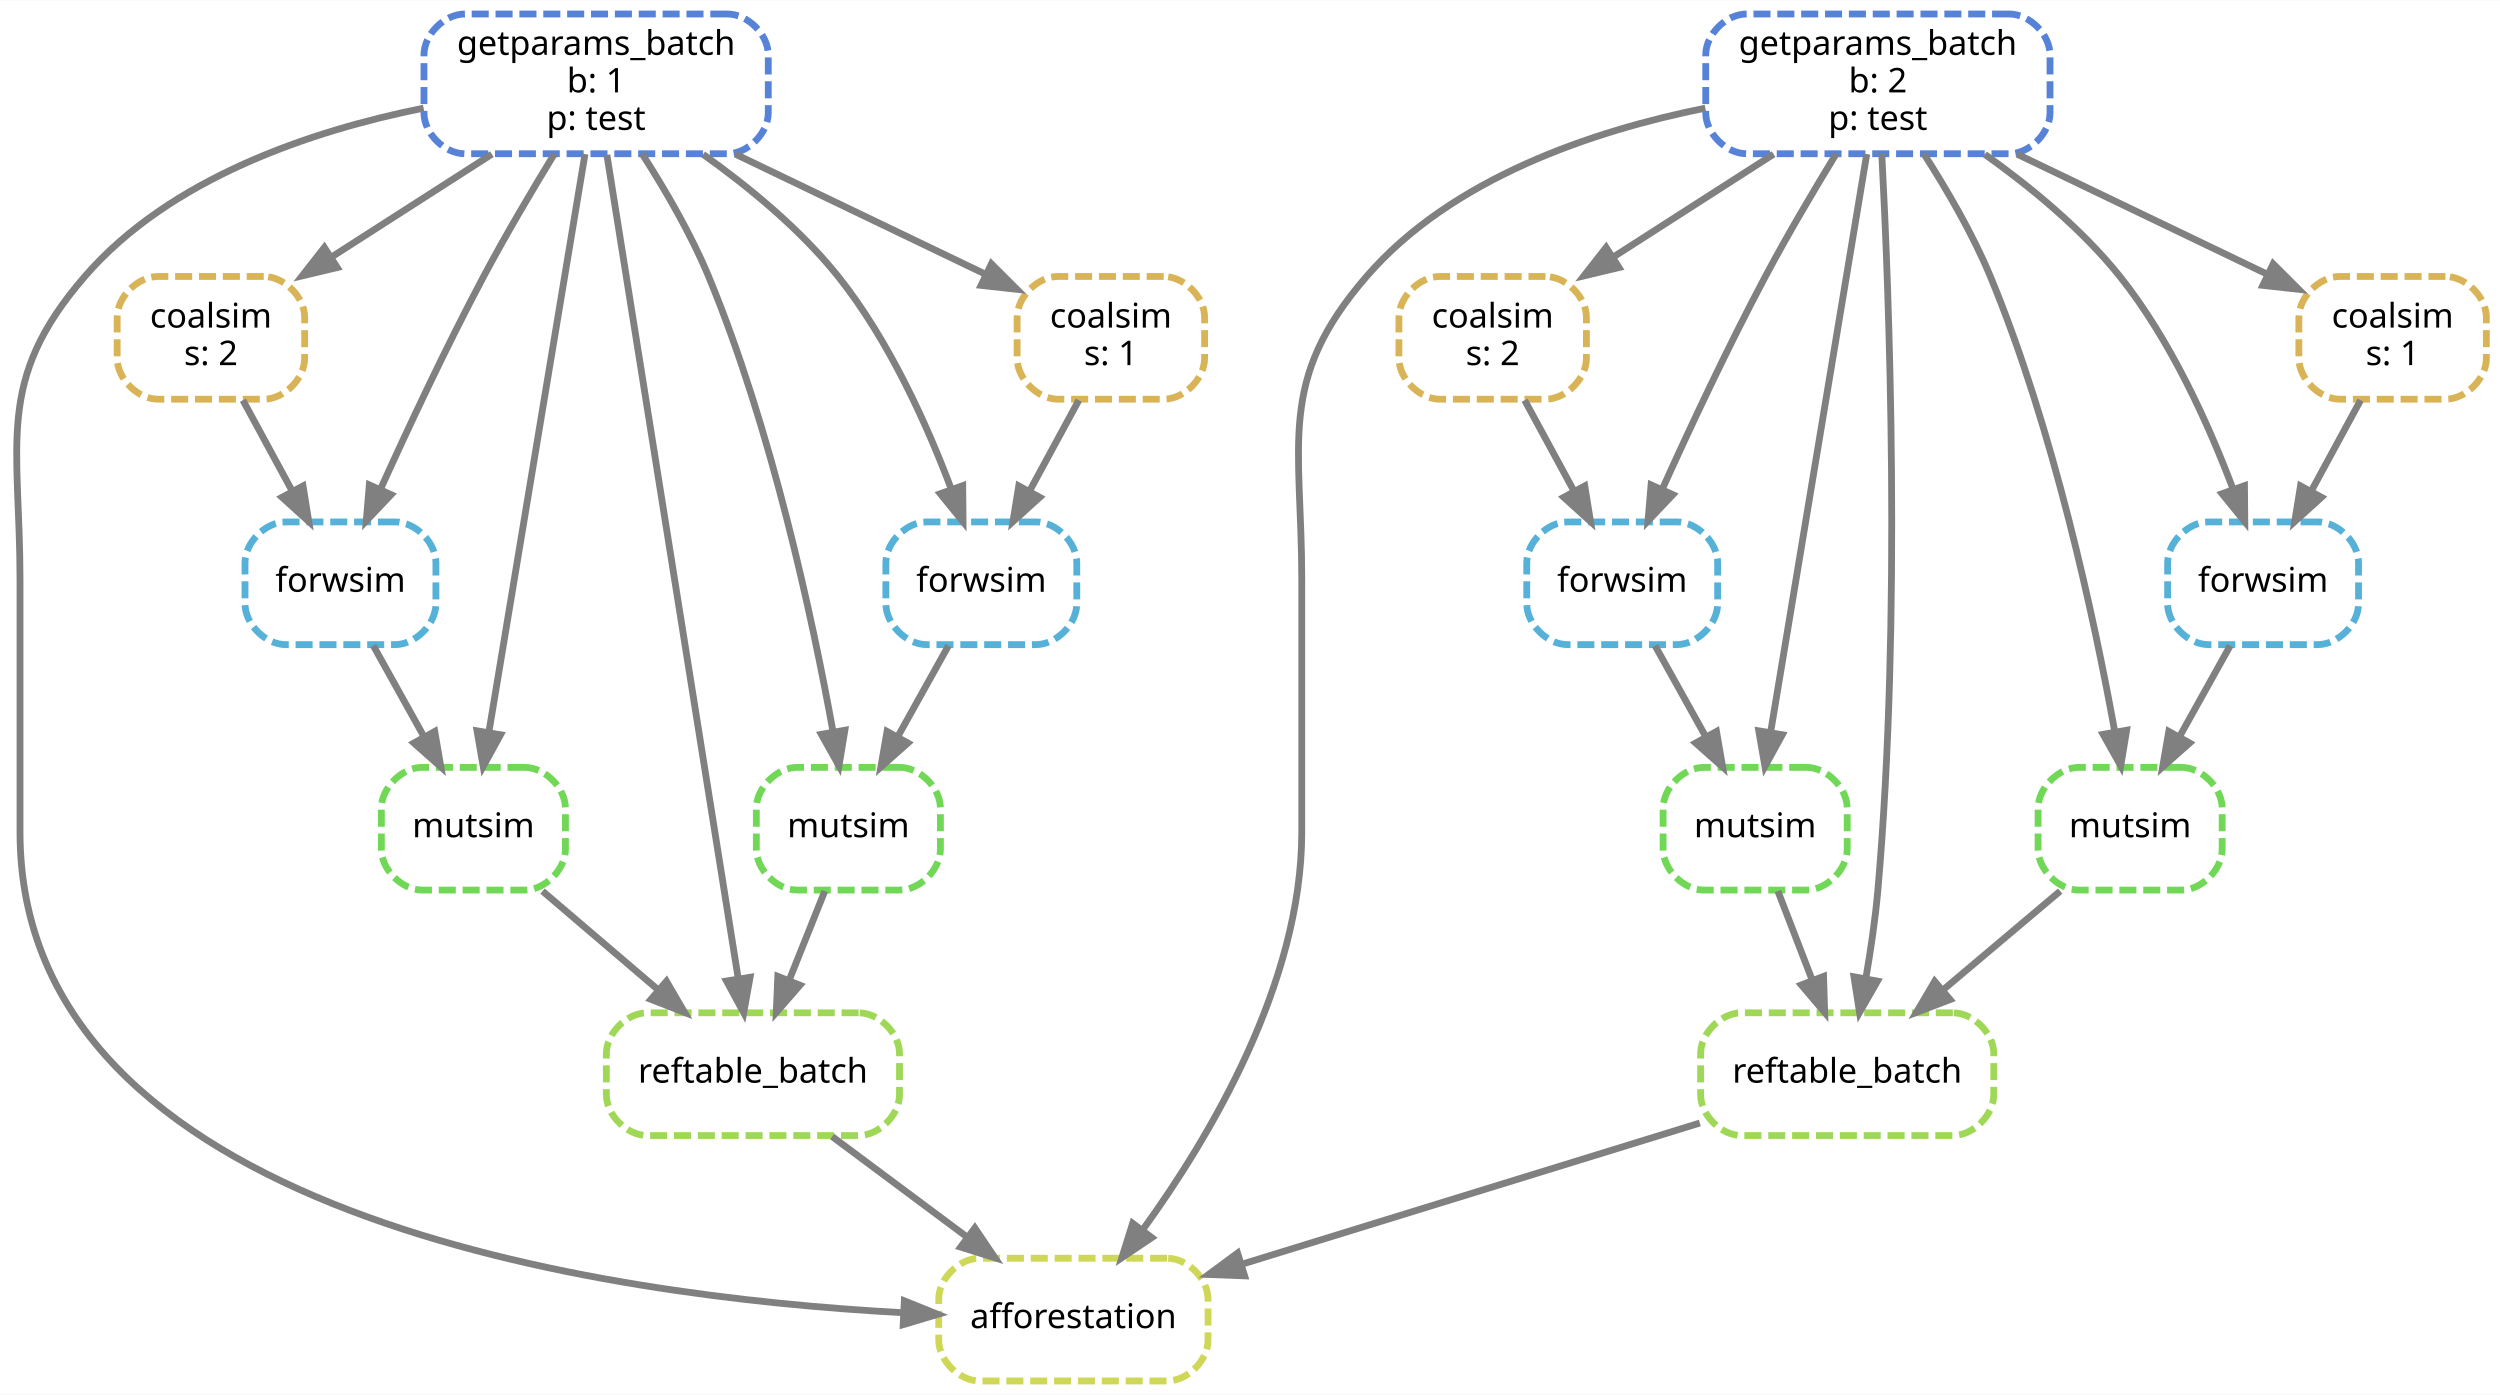
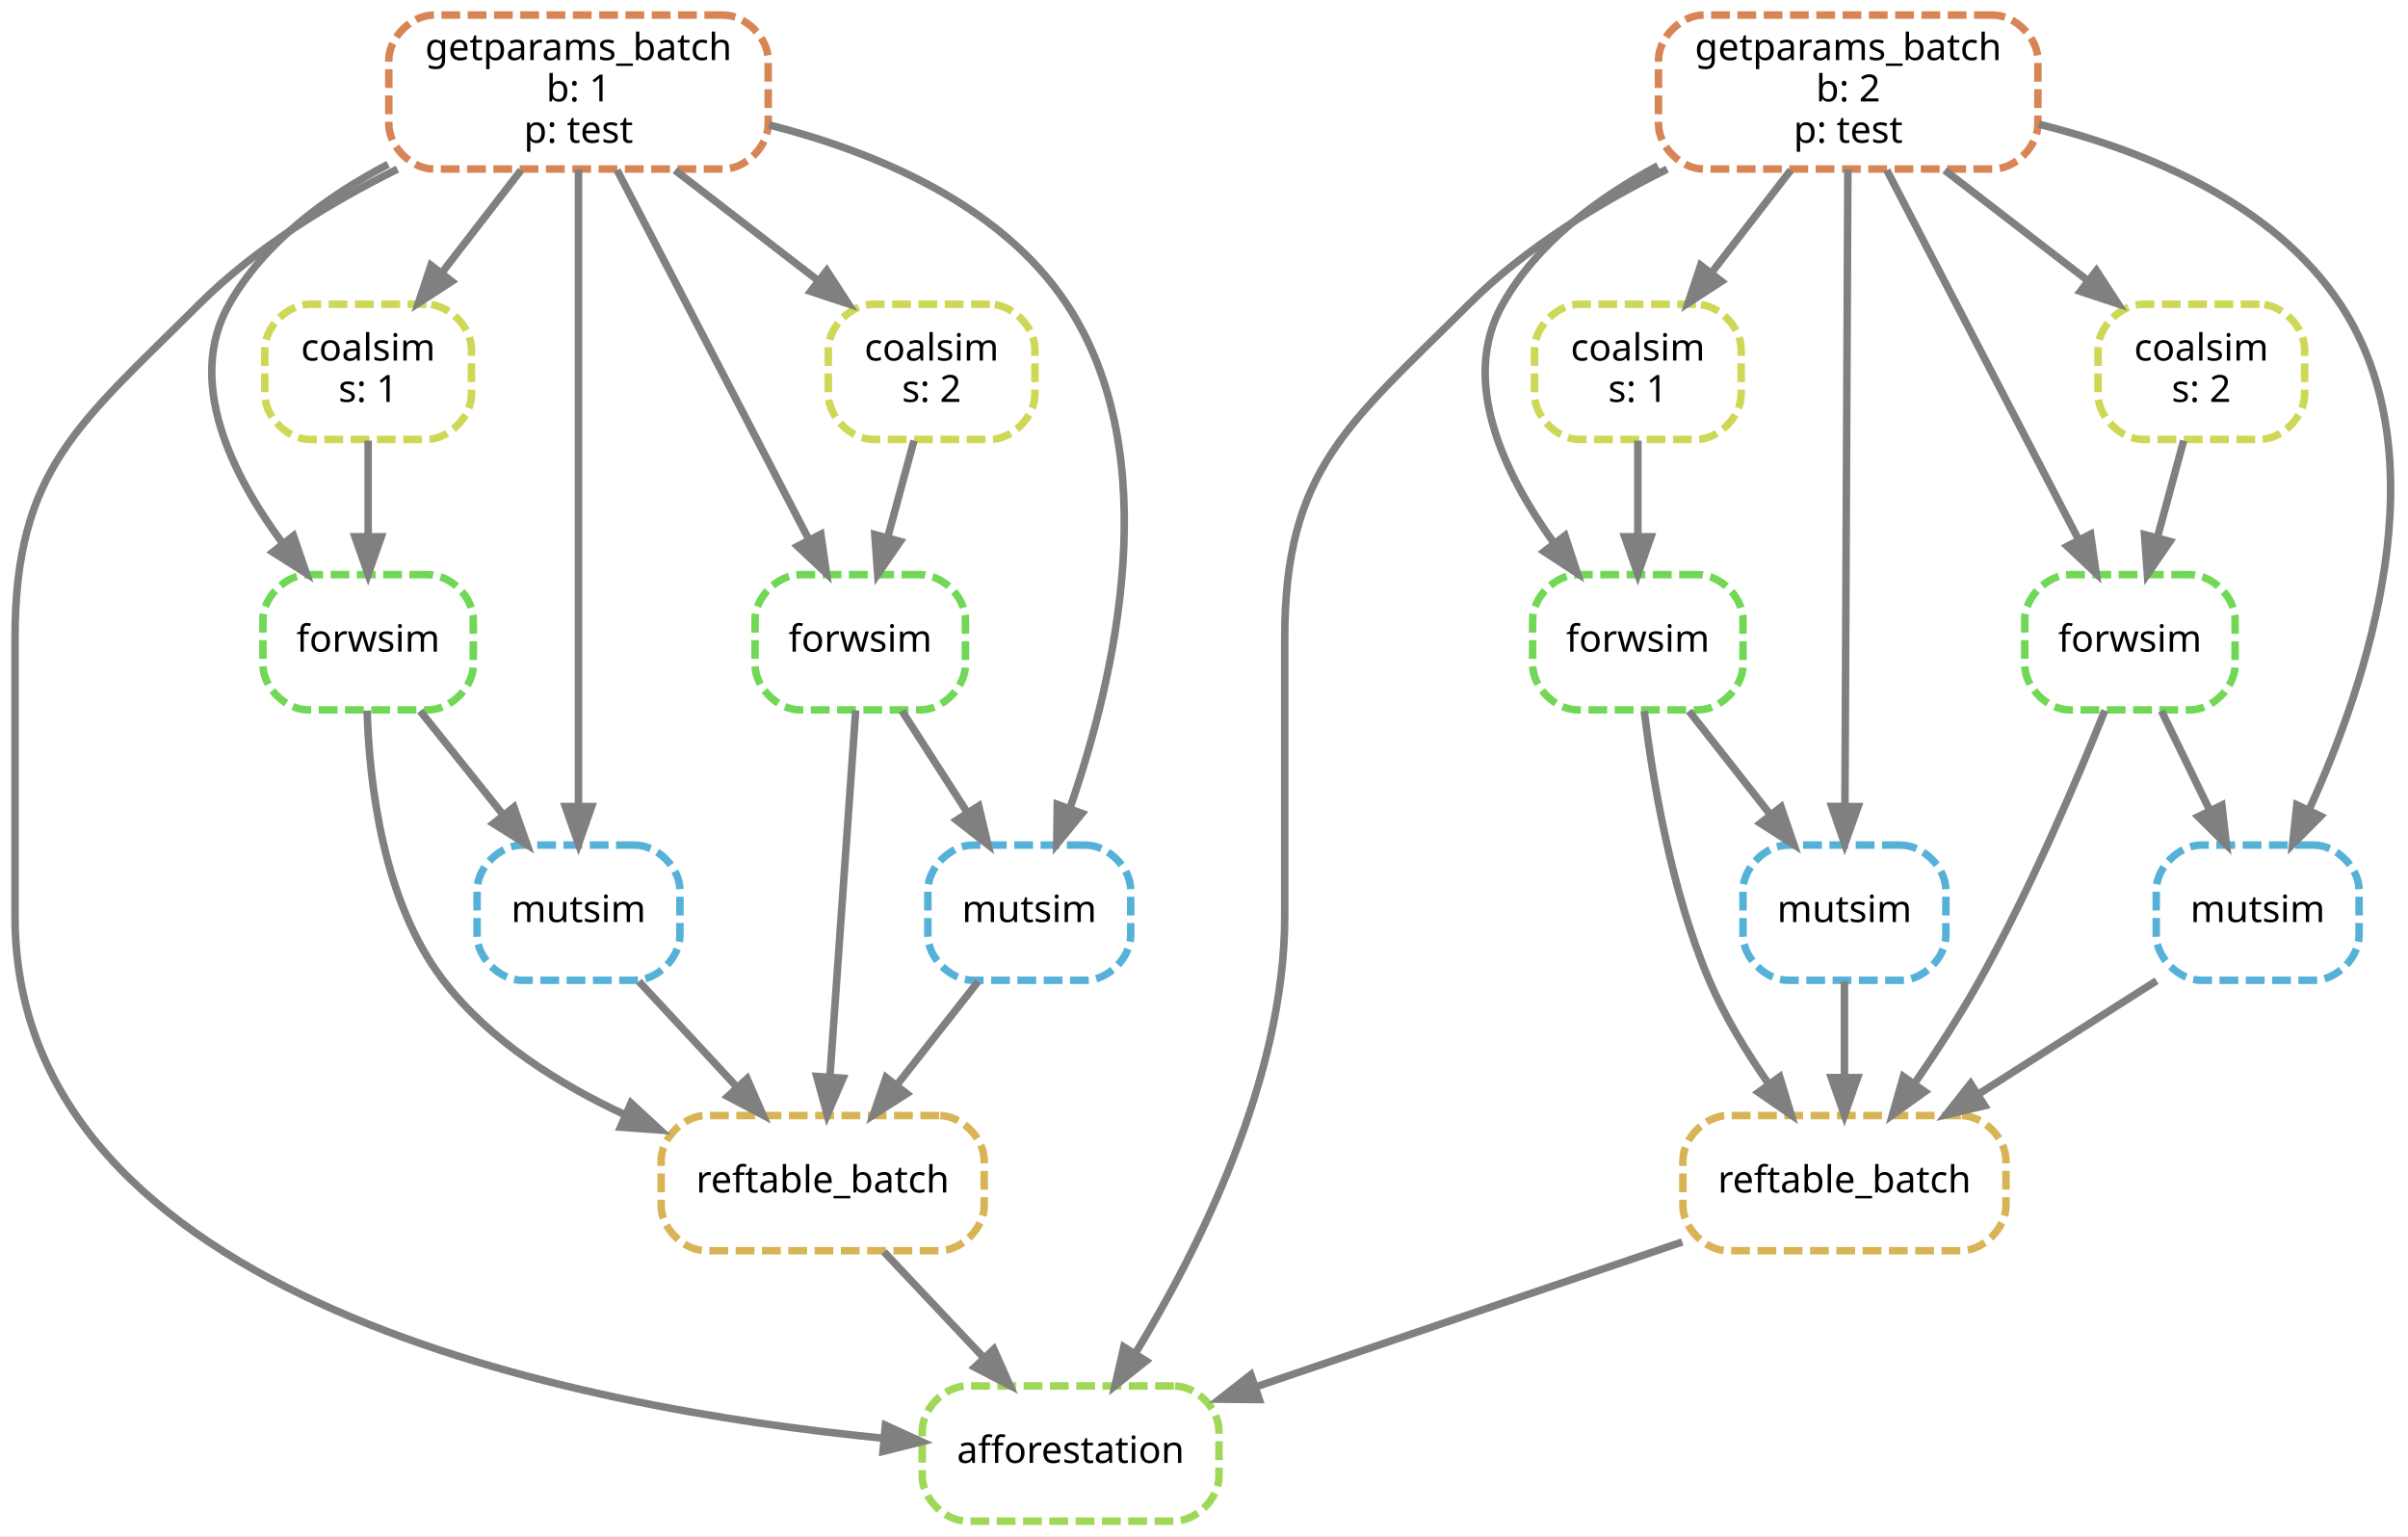
- <svg xmlns="http://www.w3.org/2000/svg" width="733pt" height="409pt" viewBox="0.00 0.00 733.37 409.00">
+ <svg xmlns="http://www.w3.org/2000/svg" width="641pt" height="409pt" viewBox="0.00 0.00 641.02 409.00">
  <g id="graph0" class="graph" transform="scale(1 1) rotate(0) translate(4 405)">
-     <polygon fill="white" stroke="transparent" points="-4,4 -4,-405 729.37,-405 729.37,4 -4,4" />
+     <polygon fill="white" stroke="transparent" points="-4,4 -4,-405 637.02,-405 637.02,4 -4,4" />
    <g id="node1" class="node">
-       <path fill="none" stroke="#ced856" stroke-width="2" stroke-dasharray="5,2" d="M338.37,-36C338.37,-36 283.37,-36 283.37,-36 277.37,-36 271.37,-30 271.37,-24 271.37,-24 271.37,-12 271.37,-12 271.37,-6 277.37,0 283.37,0 283.37,0 338.37,0 338.37,0 344.37,0 350.37,-6 350.37,-12 350.37,-12 350.37,-24 350.37,-24 350.37,-30 344.37,-36 338.37,-36" />
-       <text text-anchor="middle" x="310.87" y="-15.5" font-family="sans" font-size="10.00">afforestation</text>
+       <path fill="none" stroke="#9fd856" stroke-width="2" stroke-dasharray="5,2" d="M308.5,-36C308.5,-36 253.5,-36 253.5,-36 247.5,-36 241.5,-30 241.5,-24 241.5,-24 241.5,-12 241.5,-12 241.5,-6 247.5,0 253.5,0 253.5,0 308.5,0 308.5,0 314.5,0 320.5,-6 320.5,-12 320.5,-12 320.5,-24 320.5,-24 320.5,-30 314.5,-36 308.5,-36" />
+       <text text-anchor="middle" x="281" y="-15.5" font-family="sans" font-size="10.00">afforestation</text>
    </g>
    <g id="node2" class="node">
-       <path fill="none" stroke="#9fd856" stroke-width="2" stroke-dasharray="5,2" d="M247.87,-108C247.87,-108 185.87,-108 185.87,-108 179.87,-108 173.87,-102 173.87,-96 173.87,-96 173.87,-84 173.87,-84 173.87,-78 179.87,-72 185.87,-72 185.87,-72 247.87,-72 247.87,-72 253.87,-72 259.87,-78 259.87,-84 259.87,-84 259.87,-96 259.87,-96 259.87,-102 253.87,-108 247.87,-108" />
-       <text text-anchor="middle" x="216.87" y="-87.5" font-family="sans" font-size="10.00">reftable_batch</text>
+       <path fill="none" stroke="#d8b456" stroke-width="2" stroke-dasharray="5,2" d="M246,-108C246,-108 184,-108 184,-108 178,-108 172,-102 172,-96 172,-96 172,-84 172,-84 172,-78 178,-72 184,-72 184,-72 246,-72 246,-72 252,-72 258,-78 258,-84 258,-84 258,-96 258,-96 258,-102 252,-108 246,-108" />
+       <text text-anchor="middle" x="215" y="-87.5" font-family="sans" font-size="10.00">reftable_batch</text>
    </g>
    <g id="edge1" class="edge">
-       <path fill="none" stroke="grey" stroke-width="2" d="M240.1,-71.7C252.06,-62.8 266.79,-51.82 279.71,-42.2" />
-       <polygon fill="grey" stroke="grey" stroke-width="2" points="281.97,-44.88 287.9,-36.1 277.79,-39.27 281.97,-44.88" />
+       <path fill="none" stroke="grey" stroke-width="2" d="M231.31,-71.7C239.31,-63.22 249.07,-52.86 257.82,-43.58" />
+       <polygon fill="grey" stroke="grey" stroke-width="2" points="260.56,-45.78 264.87,-36.1 255.47,-40.98 260.56,-45.78" />
    </g>
    <g id="node3" class="node">
-       <path fill="none" stroke="#9fd856" stroke-width="2" stroke-dasharray="5,2" d="M568.87,-108C568.87,-108 506.87,-108 506.87,-108 500.87,-108 494.87,-102 494.87,-96 494.87,-96 494.87,-84 494.87,-84 494.87,-78 500.87,-72 506.87,-72 506.87,-72 568.87,-72 568.87,-72 574.87,-72 580.87,-78 580.87,-84 580.87,-84 580.87,-96 580.87,-96 580.87,-102 574.87,-108 568.87,-108" />
-       <text text-anchor="middle" x="537.87" y="-87.5" font-family="sans" font-size="10.00">reftable_batch</text>
+       <path fill="none" stroke="#d8b456" stroke-width="2" stroke-dasharray="5,2" d="M518,-108C518,-108 456,-108 456,-108 450,-108 444,-102 444,-96 444,-96 444,-84 444,-84 444,-78 450,-72 456,-72 456,-72 518,-72 518,-72 524,-72 530,-78 530,-84 530,-84 530,-96 530,-96 530,-102 524,-108 518,-108" />
+       <text text-anchor="middle" x="487" y="-87.5" font-family="sans" font-size="10.00">reftable_batch</text>
    </g>
    <g id="edge2" class="edge">
-       <path fill="none" stroke="grey" stroke-width="2" d="M494.64,-75.67C456.25,-63.83 400.19,-46.54 360.09,-34.18" />
-       <polygon fill="grey" stroke="grey" stroke-width="2" points="361.11,-30.83 350.52,-31.23 359.04,-37.52 361.11,-30.83" />
+       <path fill="none" stroke="grey" stroke-width="2" d="M443.82,-74.33C410.74,-63.09 365.08,-47.57 330.52,-35.83" />
+       <polygon fill="grey" stroke="grey" stroke-width="2" points="331.23,-32.37 320.64,-32.47 328.98,-39 331.23,-32.37" />
    </g>
    <g id="node4" class="node">
-       <path fill="none" stroke="#5682d8" stroke-width="2" stroke-dasharray="5,2" d="M209.37,-401C209.37,-401 132.37,-401 132.37,-401 126.37,-401 120.37,-395 120.37,-389 120.37,-389 120.37,-372 120.37,-372 120.37,-366 126.37,-360 132.37,-360 132.37,-360 209.37,-360 209.37,-360 215.37,-360 221.37,-366 221.37,-372 221.37,-372 221.37,-389 221.37,-389 221.37,-395 215.37,-401 209.37,-401" />
-       <text text-anchor="middle" x="170.87" y="-389" font-family="sans" font-size="10.00">getparams_batch</text>
-       <text text-anchor="middle" x="170.87" y="-378" font-family="sans" font-size="10.00">b: 1</text>
-       <text text-anchor="middle" x="170.87" y="-367" font-family="sans" font-size="10.00">p: test</text>
+       <path fill="none" stroke="#d88556" stroke-width="2" stroke-dasharray="5,2" d="M188.5,-401C188.5,-401 111.5,-401 111.5,-401 105.5,-401 99.5,-395 99.5,-389 99.5,-389 99.5,-372 99.5,-372 99.5,-366 105.5,-360 111.5,-360 111.5,-360 188.5,-360 188.5,-360 194.5,-360 200.5,-366 200.5,-372 200.5,-372 200.5,-389 200.5,-389 200.5,-395 194.5,-401 188.5,-401" />
+       <text text-anchor="middle" x="150" y="-389" font-family="sans" font-size="10.00">getparams_batch</text>
+       <text text-anchor="middle" x="150" y="-378" font-family="sans" font-size="10.00">b: 1</text>
+       <text text-anchor="middle" x="150" y="-367" font-family="sans" font-size="10.00">p: test</text>
    </g>
    <g id="edge3" class="edge">
-       <path fill="none" stroke="grey" stroke-width="2" d="M120.26,-373.39C87.27,-366.74 45.85,-352.87 20.87,-324 -5.6,-293.42 1.87,-275.45 1.87,-235 1.87,-235 1.87,-235 1.87,-161 1.87,-48.38 173.42,-24.75 260.87,-20.02" />
-       <polygon fill="grey" stroke="grey" stroke-width="2" points="261.28,-23.51 271.1,-19.54 260.95,-16.52 261.28,-23.51" />
+       <path fill="none" stroke="grey" stroke-width="2" d="M101.8,-359.98C83.71,-350.97 63.93,-338.92 49,-324 17.06,-292.08 0,-280.15 0,-235 0,-235 0,-235 0,-161 0,-58.73 150.1,-30.1 230.89,-22.1" />
+       <polygon fill="grey" stroke="grey" stroke-width="2" points="231.7,-25.54 241.34,-21.14 231.06,-18.57 231.7,-25.54" />
+     </g>
+     <g id="node6" class="node">
+       <path fill="none" stroke="#56b1d8" stroke-width="2" stroke-dasharray="5,2" d="M165,-180C165,-180 135,-180 135,-180 129,-180 123,-174 123,-168 123,-168 123,-156 123,-156 123,-150 129,-144 135,-144 135,-144 165,-144 165,-144 171,-144 177,-150 177,-156 177,-156 177,-168 177,-168 177,-174 171,-180 165,-180" />
+       <text text-anchor="middle" x="150" y="-159.5" font-family="sans" font-size="10.00">mutsim</text>
+     </g>
+     <g id="edge13" class="edge">
+       <path fill="none" stroke="grey" stroke-width="2" d="M150,-359.91C150,-321.15 150,-234.64 150,-190.32" />
+       <polygon fill="grey" stroke="grey" stroke-width="2" points="153.5,-190.27 150,-180.27 146.5,-190.27 153.5,-190.27" />
+     </g>
+     <g id="node7" class="node">
+       <path fill="none" stroke="#56b1d8" stroke-width="2" stroke-dasharray="5,2" d="M285,-180C285,-180 255,-180 255,-180 249,-180 243,-174 243,-168 243,-168 243,-156 243,-156 243,-150 249,-144 255,-144 255,-144 285,-144 285,-144 291,-144 297,-150 297,-156 297,-156 297,-168 297,-168 297,-174 291,-180 285,-180" />
+       <text text-anchor="middle" x="270" y="-159.5" font-family="sans" font-size="10.00">mutsim</text>
+     </g>
+     <g id="edge15" class="edge">
+       <path fill="none" stroke="grey" stroke-width="2" d="M200.7,-371.75C229.17,-364.52 262.42,-350.62 280,-324 306.71,-283.55 292.73,-224.19 280.87,-189.99" />
+       <polygon fill="grey" stroke="grey" stroke-width="2" points="284.03,-188.43 277.31,-180.23 277.45,-190.83 284.03,-188.43" />
+     </g>
+     <g id="node8" class="node">
+       <path fill="none" stroke="#70d856" stroke-width="2" stroke-dasharray="5,2" d="M110,-252C110,-252 78,-252 78,-252 72,-252 66,-246 66,-240 66,-240 66,-228 66,-228 66,-222 72,-216 78,-216 78,-216 110,-216 110,-216 116,-216 122,-222 122,-228 122,-228 122,-240 122,-240 122,-246 116,-252 110,-252" />
+       <text text-anchor="middle" x="94" y="-231.5" font-family="sans" font-size="10.00">forwsim</text>
+     </g>
+     <g id="edge17" class="edge">
+       <path fill="none" stroke="grey" stroke-width="2" d="M99.32,-361.26C82.83,-352.64 66.38,-340.51 57,-324 45.32,-303.43 57.82,-278.44 71.36,-260.19" />
+       <polygon fill="grey" stroke="grey" stroke-width="2" points="74.12,-262.33 77.57,-252.31 68.63,-258 74.12,-262.33" />
+     </g>
+     <g id="node9" class="node">
+       <path fill="none" stroke="#70d856" stroke-width="2" stroke-dasharray="5,2" d="M241,-252C241,-252 209,-252 209,-252 203,-252 197,-246 197,-240 197,-240 197,-228 197,-228 197,-222 203,-216 209,-216 209,-216 241,-216 241,-216 247,-216 253,-222 253,-228 253,-228 253,-240 253,-240 253,-246 247,-252 241,-252" />
+       <text text-anchor="middle" x="225" y="-231.5" font-family="sans" font-size="10.00">forwsim</text>
+     </g>
+     <g id="edge19" class="edge">
+       <path fill="none" stroke="grey" stroke-width="2" d="M160.27,-359.71C173.54,-334.16 196.66,-289.6 211.38,-261.24" />
+       <polygon fill="grey" stroke="grey" stroke-width="2" points="214.52,-262.78 216.02,-252.3 208.31,-259.56 214.52,-262.78" />
+     </g>
+     <g id="node14" class="node">
+       <path fill="none" stroke="#ced856" stroke-width="2" stroke-dasharray="5,2" d="M109.5,-324C109.5,-324 78.5,-324 78.5,-324 72.5,-324 66.5,-318 66.5,-312 66.5,-312 66.5,-300 66.5,-300 66.5,-294 72.5,-288 78.5,-288 78.5,-288 109.5,-288 109.5,-288 115.5,-288 121.5,-294 121.5,-300 121.5,-300 121.5,-312 121.5,-312 121.5,-318 115.5,-324 109.5,-324" />
+       <text text-anchor="middle" x="94" y="-309" font-family="sans" font-size="10.00">coalsim</text>
+       <text text-anchor="middle" x="94" y="-298" font-family="sans" font-size="10.00">s: 1</text>
+     </g>
+     <g id="edge29" class="edge">
+       <path fill="none" stroke="grey" stroke-width="2" d="M134.7,-359.69C128.22,-351.3 120.59,-341.42 113.7,-332.5" />
+       <polygon fill="grey" stroke="grey" stroke-width="2" points="116.26,-330.09 107.38,-324.32 110.72,-334.37 116.26,-330.09" />
+     </g>
+     <g id="node15" class="node">
+       <path fill="none" stroke="#ced856" stroke-width="2" stroke-dasharray="5,2" d="M259.5,-324C259.5,-324 228.5,-324 228.5,-324 222.5,-324 216.5,-318 216.5,-312 216.5,-312 216.5,-300 216.5,-300 216.5,-294 222.5,-288 228.5,-288 228.5,-288 259.5,-288 259.5,-288 265.5,-288 271.5,-294 271.5,-300 271.5,-300 271.5,-312 271.5,-312 271.5,-318 265.5,-324 259.5,-324" />
+       <text text-anchor="middle" x="244" y="-309" font-family="sans" font-size="10.00">coalsim</text>
+       <text text-anchor="middle" x="244" y="-298" font-family="sans" font-size="10.00">s: 2</text>
+     </g>
+     <g id="edge30" class="edge">
+       <path fill="none" stroke="grey" stroke-width="2" d="M175.69,-359.69C187.43,-350.63 201.44,-339.83 213.7,-330.37" />
+       <polygon fill="grey" stroke="grey" stroke-width="2" points="216.08,-332.96 221.86,-324.08 211.8,-327.41 216.08,-332.96" />
+     </g>
+     <g id="node5" class="node">
+       <path fill="none" stroke="#d88556" stroke-width="2" stroke-dasharray="5,2" d="M526.5,-401C526.5,-401 449.5,-401 449.5,-401 443.5,-401 437.5,-395 437.5,-389 437.5,-389 437.5,-372 437.5,-372 437.5,-366 443.5,-360 449.5,-360 449.5,-360 526.5,-360 526.5,-360 532.5,-360 538.5,-366 538.5,-372 538.5,-372 538.5,-389 538.5,-389 538.5,-395 532.5,-401 526.5,-401" />
+       <text text-anchor="middle" x="488" y="-389" font-family="sans" font-size="10.00">getparams_batch</text>
+       <text text-anchor="middle" x="488" y="-378" font-family="sans" font-size="10.00">b: 2</text>
+       <text text-anchor="middle" x="488" y="-367" font-family="sans" font-size="10.00">p: test</text>
+     </g>
+     <g id="edge4" class="edge">
+       <path fill="none" stroke="grey" stroke-width="2" d="M439.8,-359.98C421.71,-350.97 401.93,-338.92 387,-324 355.06,-292.08 338,-280.15 338,-235 338,-235 338,-235 338,-161 338,-117.8 315,-72.19 298.22,-44.66" />
+       <polygon fill="grey" stroke="grey" stroke-width="2" points="301.09,-42.65 292.81,-36.04 295.17,-46.37 301.09,-42.65" />
+     </g>
+     <g id="node10" class="node">
+       <path fill="none" stroke="#56b1d8" stroke-width="2" stroke-dasharray="5,2" d="M502,-180C502,-180 472,-180 472,-180 466,-180 460,-174 460,-168 460,-168 460,-156 460,-156 460,-150 466,-144 472,-144 472,-144 502,-144 502,-144 508,-144 514,-150 514,-156 514,-156 514,-168 514,-168 514,-174 508,-180 502,-180" />
+       <text text-anchor="middle" x="487" y="-159.5" font-family="sans" font-size="10.00">mutsim</text>
+     </g>
+     <g id="edge21" class="edge">
+       <path fill="none" stroke="grey" stroke-width="2" d="M487.91,-359.91C487.73,-321.15 487.33,-234.64 487.13,-190.32" />
+       <polygon fill="grey" stroke="grey" stroke-width="2" points="490.63,-190.25 487.08,-180.27 483.63,-190.29 490.63,-190.25" />
+     </g>
+     <g id="node11" class="node">
+       <path fill="none" stroke="#56b1d8" stroke-width="2" stroke-dasharray="5,2" d="M612,-180C612,-180 582,-180 582,-180 576,-180 570,-174 570,-168 570,-168 570,-156 570,-156 570,-150 576,-144 582,-144 582,-144 612,-144 612,-144 618,-144 624,-150 624,-156 624,-156 624,-168 624,-168 624,-174 618,-180 612,-180" />
+       <text text-anchor="middle" x="597" y="-159.5" font-family="sans" font-size="10.00">mutsim</text>
+     </g>
+     <g id="edge23" class="edge">
+       <path fill="none" stroke="grey" stroke-width="2" d="M538.75,-371.94C567.51,-364.77 601.2,-350.87 619,-324 646.08,-283.11 626.24,-223.51 610.71,-189.47" />
+       <polygon fill="grey" stroke="grey" stroke-width="2" points="613.75,-187.7 606.29,-180.18 607.43,-190.71 613.75,-187.7" />
+     </g>
+     <g id="node12" class="node">
+       <path fill="none" stroke="#70d856" stroke-width="2" stroke-dasharray="5,2" d="M448,-252C448,-252 416,-252 416,-252 410,-252 404,-246 404,-240 404,-240 404,-228 404,-228 404,-222 410,-216 416,-216 416,-216 448,-216 448,-216 454,-216 460,-222 460,-228 460,-228 460,-240 460,-240 460,-246 454,-252 448,-252" />
+       <text text-anchor="middle" x="432" y="-231.5" font-family="sans" font-size="10.00">forwsim</text>
+     </g>
+     <g id="edge25" class="edge">
+       <path fill="none" stroke="grey" stroke-width="2" d="M437.36,-360.88C421.22,-352.27 405.17,-340.24 396,-324 384.52,-303.67 396.38,-278.94 409.48,-260.71" />
+       <polygon fill="grey" stroke="grey" stroke-width="2" points="412.6,-262.4 415.91,-252.34 407.04,-258.14 412.6,-262.4" />
+     </g>
+     <g id="node13" class="node">
+       <path fill="none" stroke="#70d856" stroke-width="2" stroke-dasharray="5,2" d="M579,-252C579,-252 547,-252 547,-252 541,-252 535,-246 535,-240 535,-240 535,-228 535,-228 535,-222 541,-216 547,-216 547,-216 579,-216 579,-216 585,-216 591,-222 591,-228 591,-228 591,-240 591,-240 591,-246 585,-252 579,-252" />
+       <text text-anchor="middle" x="563" y="-231.5" font-family="sans" font-size="10.00">forwsim</text>
+     </g>
+     <g id="edge27" class="edge">
+       <path fill="none" stroke="grey" stroke-width="2" d="M498.27,-359.71C511.54,-334.16 534.66,-289.6 549.38,-261.24" />
+       <polygon fill="grey" stroke="grey" stroke-width="2" points="552.52,-262.78 554.02,-252.3 546.31,-259.56 552.52,-262.78" />
+     </g>
+     <g id="node16" class="node">
+       <path fill="none" stroke="#ced856" stroke-width="2" stroke-dasharray="5,2" d="M447.5,-324C447.5,-324 416.5,-324 416.5,-324 410.5,-324 404.5,-318 404.5,-312 404.5,-312 404.5,-300 404.5,-300 404.5,-294 410.5,-288 416.5,-288 416.5,-288 447.5,-288 447.5,-288 453.5,-288 459.5,-294 459.5,-300 459.5,-300 459.5,-312 459.5,-312 459.5,-318 453.5,-324 447.5,-324" />
+       <text text-anchor="middle" x="432" y="-309" font-family="sans" font-size="10.00">coalsim</text>
+       <text text-anchor="middle" x="432" y="-298" font-family="sans" font-size="10.00">s: 1</text>
+     </g>
+     <g id="edge31" class="edge">
+       <path fill="none" stroke="grey" stroke-width="2" d="M472.7,-359.69C466.22,-351.3 458.59,-341.42 451.7,-332.5" />
+       <polygon fill="grey" stroke="grey" stroke-width="2" points="454.26,-330.09 445.38,-324.32 448.72,-334.37 454.26,-330.09" />
+     </g>
+     <g id="node17" class="node">
+       <path fill="none" stroke="#ced856" stroke-width="2" stroke-dasharray="5,2" d="M597.5,-324C597.5,-324 566.5,-324 566.5,-324 560.5,-324 554.5,-318 554.5,-312 554.5,-312 554.5,-300 554.5,-300 554.5,-294 560.5,-288 566.5,-288 566.5,-288 597.5,-288 597.5,-288 603.5,-288 609.5,-294 609.5,-300 609.5,-300 609.5,-312 609.5,-312 609.5,-318 603.5,-324 597.5,-324" />
+       <text text-anchor="middle" x="582" y="-309" font-family="sans" font-size="10.00">coalsim</text>
+       <text text-anchor="middle" x="582" y="-298" font-family="sans" font-size="10.00">s: 2</text>
+     </g>
+     <g id="edge32" class="edge">
+       <path fill="none" stroke="grey" stroke-width="2" d="M513.69,-359.69C525.43,-350.63 539.44,-339.83 551.7,-330.37" />
+       <polygon fill="grey" stroke="grey" stroke-width="2" points="554.08,-332.96 559.86,-324.08 549.8,-327.41 554.08,-332.96" />
+     </g>
+     <g id="edge5" class="edge">
+       <path fill="none" stroke="grey" stroke-width="2" d="M166.07,-143.7C173.94,-135.22 183.56,-124.86 192.17,-115.58" />
+       <polygon fill="grey" stroke="grey" stroke-width="2" points="194.88,-117.81 199.12,-108.1 189.75,-113.05 194.88,-117.81" />
+     </g>
+     <g id="edge6" class="edge">
+       <path fill="none" stroke="grey" stroke-width="2" d="M256.4,-143.7C249.88,-135.39 241.93,-125.28 234.75,-116.14" />
+       <polygon fill="grey" stroke="grey" stroke-width="2" points="237.37,-113.81 228.44,-108.1 231.87,-118.13 237.37,-113.81" />
    </g>
    <g id="edge7" class="edge">
-       <path fill="none" stroke="grey" stroke-width="2" d="M174.03,-359.67C182.08,-309.2 203.35,-175.8 212.54,-118.16" />
-       <polygon fill="grey" stroke="grey" stroke-width="2" points="216.04,-118.43 214.16,-108.01 209.12,-117.33 216.04,-118.43" />
-     </g>
-     <g id="node6" class="node">
-       <path fill="none" stroke="#70d856" stroke-width="2" stroke-dasharray="5,2" d="M259.87,-180C259.87,-180 229.87,-180 229.87,-180 223.87,-180 217.87,-174 217.87,-168 217.87,-168 217.87,-156 217.87,-156 217.87,-150 223.87,-144 229.87,-144 229.87,-144 259.87,-144 259.87,-144 265.87,-144 271.87,-150 271.87,-156 271.87,-156 271.87,-168 271.87,-168 271.87,-174 265.87,-180 259.87,-180" />
-       <text text-anchor="middle" x="244.87" y="-159.5" font-family="sans" font-size="10.00">mutsim</text>
+       <path fill="none" stroke="grey" stroke-width="2" d="M93.73,-215.82C94.3,-196.47 97.9,-164.99 114,-144 126.26,-128.01 144.74,-116.36 162.55,-108.12" />
+       <polygon fill="grey" stroke="grey" stroke-width="2" points="163.98,-111.31 171.76,-104.12 161.19,-104.89 163.98,-111.31" />
+     </g>
+     <g id="edge14" class="edge">
+       <path fill="none" stroke="grey" stroke-width="2" d="M107.84,-215.7C114.49,-207.39 122.58,-197.28 129.89,-188.14" />
+       <polygon fill="grey" stroke="grey" stroke-width="2" points="132.8,-190.1 136.32,-180.1 127.34,-185.73 132.8,-190.1" />
+     </g>
+     <g id="edge8" class="edge">
+       <path fill="none" stroke="grey" stroke-width="2" d="M223.79,-215.87C222.09,-191.67 218.96,-147.21 216.93,-118.39" />
+       <polygon fill="grey" stroke="grey" stroke-width="2" points="220.4,-117.92 216.21,-108.19 213.42,-118.41 220.4,-117.92" />
+     </g>
+     <g id="edge16" class="edge">
+       <path fill="none" stroke="grey" stroke-width="2" d="M236.12,-215.7C241.36,-207.56 247.7,-197.69 253.48,-188.7" />
+       <polygon fill="grey" stroke="grey" stroke-width="2" points="256.54,-190.41 259,-180.1 250.65,-186.62 256.54,-190.41" />
+     </g>
+     <g id="edge9" class="edge">
+       <path fill="none" stroke="grey" stroke-width="2" d="M487,-143.7C487,-135.98 487,-126.71 487,-118.11" />
+       <polygon fill="grey" stroke="grey" stroke-width="2" points="490.5,-118.1 487,-108.1 483.5,-118.1 490.5,-118.1" />
+     </g>
+     <g id="edge10" class="edge">
+       <path fill="none" stroke="grey" stroke-width="2" d="M570.09,-143.88C555.84,-134.81 538.15,-123.55 522.76,-113.76" />
+       <polygon fill="grey" stroke="grey" stroke-width="2" points="524.33,-110.61 514.01,-108.19 520.57,-116.51 524.33,-110.61" />
    </g>
    <g id="edge11" class="edge">
-       <path fill="none" stroke="grey" stroke-width="2" d="M184.39,-359.93C191.02,-349.61 198.67,-336.53 203.87,-324 222.52,-278.99 234.41,-223.29 240.34,-190.6" />
-       <polygon fill="grey" stroke="grey" stroke-width="2" points="243.84,-190.9 242.12,-180.44 236.94,-189.68 243.84,-190.9" />
-     </g>
-     <g id="node7" class="node">
-       <path fill="none" stroke="#70d856" stroke-width="2" stroke-dasharray="5,2" d="M149.87,-180C149.87,-180 119.87,-180 119.87,-180 113.87,-180 107.87,-174 107.87,-168 107.87,-168 107.87,-156 107.87,-156 107.87,-150 113.87,-144 119.87,-144 119.87,-144 149.87,-144 149.87,-144 155.87,-144 161.87,-150 161.87,-156 161.87,-156 161.87,-168 161.87,-168 161.87,-174 155.87,-180 149.87,-180" />
-       <text text-anchor="middle" x="134.87" y="-159.5" font-family="sans" font-size="10.00">mutsim</text>
-     </g>
-     <g id="edge13" class="edge">
-       <path fill="none" stroke="grey" stroke-width="2" d="M167.61,-359.91C161.16,-321.15 146.78,-234.64 139.41,-190.32" />
-       <polygon fill="grey" stroke="grey" stroke-width="2" points="142.83,-189.56 137.74,-180.27 135.93,-190.71 142.83,-189.56" />
-     </g>
-     <g id="node10" class="node">
-       <path fill="none" stroke="#56b1d8" stroke-width="2" stroke-dasharray="5,2" d="M299.87,-252C299.87,-252 267.87,-252 267.87,-252 261.87,-252 255.87,-246 255.87,-240 255.87,-240 255.87,-228 255.87,-228 255.87,-222 261.87,-216 267.87,-216 267.87,-216 299.87,-216 299.87,-216 305.87,-216 311.87,-222 311.87,-228 311.87,-228 311.87,-240 311.87,-240 311.87,-246 305.87,-252 299.87,-252" />
-       <text text-anchor="middle" x="283.87" y="-231.5" font-family="sans" font-size="10.00">forwsim</text>
-     </g>
-     <g id="edge19" class="edge">
-       <path fill="none" stroke="grey" stroke-width="2" d="M202.25,-359.82C215.7,-350.24 230.83,-337.81 241.87,-324 256.87,-305.22 268.07,-280.19 275.12,-261.47" />
-       <polygon fill="grey" stroke="grey" stroke-width="2" points="278.41,-262.64 278.51,-252.05 271.83,-260.27 278.41,-262.64" />
-     </g>
-     <g id="node11" class="node">
-       <path fill="none" stroke="#56b1d8" stroke-width="2" stroke-dasharray="5,2" d="M111.87,-252C111.87,-252 79.87,-252 79.87,-252 73.87,-252 67.87,-246 67.87,-240 67.87,-240 67.87,-228 67.87,-228 67.87,-222 73.87,-216 79.87,-216 79.87,-216 111.87,-216 111.87,-216 117.87,-216 123.87,-222 123.87,-228 123.87,-228 123.87,-240 123.87,-240 123.87,-246 117.87,-252 111.87,-252" />
-       <text text-anchor="middle" x="95.87" y="-231.5" font-family="sans" font-size="10.00">forwsim</text>
-     </g>
-     <g id="edge21" class="edge">
-       <path fill="none" stroke="grey" stroke-width="2" d="M158.64,-359.98C152.21,-349.46 144.34,-336.17 137.87,-324 126.9,-303.38 115.67,-279.41 107.59,-261.54" />
-       <polygon fill="grey" stroke="grey" stroke-width="2" points="110.73,-259.99 103.44,-252.3 104.34,-262.86 110.73,-259.99" />
-     </g>
-     <g id="node14" class="node">
-       <path fill="none" stroke="#d8b456" stroke-width="2" stroke-dasharray="5,2" d="M337.37,-324C337.37,-324 306.37,-324 306.37,-324 300.37,-324 294.37,-318 294.37,-312 294.37,-312 294.37,-300 294.37,-300 294.37,-294 300.37,-288 306.37,-288 306.37,-288 337.37,-288 337.37,-288 343.37,-288 349.37,-294 349.37,-300 349.37,-300 349.37,-312 349.37,-312 349.37,-318 343.37,-324 337.37,-324" />
-       <text text-anchor="middle" x="321.87" y="-309" font-family="sans" font-size="10.00">coalsim</text>
-       <text text-anchor="middle" x="321.87" y="-298" font-family="sans" font-size="10.00">s: 1</text>
-     </g>
-     <g id="edge27" class="edge">
-       <path fill="none" stroke="grey" stroke-width="2" d="M211.73,-359.88C234.66,-348.87 263.03,-335.25 285.23,-324.59" />
-       <polygon fill="grey" stroke="grey" stroke-width="2" points="286.83,-327.7 294.33,-320.22 283.8,-321.39 286.83,-327.7" />
-     </g>
-     <g id="node15" class="node">
-       <path fill="none" stroke="#d8b456" stroke-width="2" stroke-dasharray="5,2" d="M73.37,-324C73.37,-324 42.37,-324 42.37,-324 36.37,-324 30.37,-318 30.37,-312 30.37,-312 30.37,-300 30.37,-300 30.37,-294 36.37,-288 42.37,-288 42.37,-288 73.37,-288 73.37,-288 79.37,-288 85.37,-294 85.37,-300 85.37,-300 85.37,-312 85.37,-312 85.37,-318 79.37,-324 73.37,-324" />
-       <text text-anchor="middle" x="57.87" y="-309" font-family="sans" font-size="10.00">coalsim</text>
-       <text text-anchor="middle" x="57.87" y="-298" font-family="sans" font-size="10.00">s: 2</text>
+       <path fill="none" stroke="grey" stroke-width="2" d="M433.7,-215.67C435.95,-197.29 440.89,-167.69 451,-144 455.08,-134.43 460.99,-124.78 466.84,-116.39" />
+       <polygon fill="grey" stroke="grey" stroke-width="2" points="469.78,-118.29 472.84,-108.15 464.12,-114.17 469.78,-118.29" />
+     </g>
+     <g id="edge22" class="edge">
+       <path fill="none" stroke="grey" stroke-width="2" d="M445.6,-215.7C452.12,-207.39 460.07,-197.28 467.25,-188.14" />
+       <polygon fill="grey" stroke="grey" stroke-width="2" points="470.13,-190.13 473.56,-180.1 464.63,-185.81 470.13,-190.13" />
+     </g>
+     <g id="edge12" class="edge">
+       <path fill="none" stroke="grey" stroke-width="2" d="M556.33,-215.84C549,-197.6 536.47,-168.11 523,-144 517.85,-134.78 511.56,-125.1 505.69,-116.58" />
+       <polygon fill="grey" stroke="grey" stroke-width="2" points="508.4,-114.35 499.79,-108.18 502.68,-118.37 508.4,-114.35" />
+     </g>
+     <g id="edge24" class="edge">
+       <path fill="none" stroke="grey" stroke-width="2" d="M571.4,-215.7C575.27,-207.73 579.95,-198.1 584.24,-189.26" />
+       <polygon fill="grey" stroke="grey" stroke-width="2" points="587.47,-190.63 588.69,-180.1 581.17,-187.57 587.47,-190.63" />
+     </g>
+     <g id="edge18" class="edge">
+       <path fill="none" stroke="grey" stroke-width="2" d="M94,-287.7C94,-279.98 94,-270.71 94,-262.11" />
+       <polygon fill="grey" stroke="grey" stroke-width="2" points="97.5,-262.1 94,-252.1 90.5,-262.1 97.5,-262.1" />
+     </g>
+     <g id="edge20" class="edge">
+       <path fill="none" stroke="grey" stroke-width="2" d="M239.3,-287.7C237.19,-279.9 234.64,-270.51 232.28,-261.83" />
+       <polygon fill="grey" stroke="grey" stroke-width="2" points="235.64,-260.84 229.64,-252.1 228.88,-262.67 235.64,-260.84" />
+     </g>
+     <g id="edge26" class="edge">
+       <path fill="none" stroke="grey" stroke-width="2" d="M432,-287.7C432,-279.98 432,-270.71 432,-262.11" />
+       <polygon fill="grey" stroke="grey" stroke-width="2" points="435.5,-262.1 432,-252.1 428.5,-262.1 435.5,-262.1" />
    </g>
    <g id="edge28" class="edge">
-       <path fill="none" stroke="grey" stroke-width="2" d="M140.29,-359.88C125.75,-350.56 108.3,-339.36 93.2,-329.67" />
-       <polygon fill="grey" stroke="grey" stroke-width="2" points="94.93,-326.62 84.62,-324.17 91.15,-332.51 94.93,-326.62" />
-     </g>
-     <g id="node5" class="node">
-       <path fill="none" stroke="#5682d8" stroke-width="2" stroke-dasharray="5,2" d="M585.37,-401C585.37,-401 508.37,-401 508.37,-401 502.37,-401 496.37,-395 496.37,-389 496.37,-389 496.37,-372 496.37,-372 496.37,-366 502.37,-360 508.37,-360 508.37,-360 585.37,-360 585.37,-360 591.37,-360 597.37,-366 597.37,-372 597.37,-372 597.37,-389 597.37,-389 597.37,-395 591.37,-401 585.37,-401" />
-       <text text-anchor="middle" x="546.87" y="-389" font-family="sans" font-size="10.00">getparams_batch</text>
-       <text text-anchor="middle" x="546.87" y="-378" font-family="sans" font-size="10.00">b: 2</text>
-       <text text-anchor="middle" x="546.87" y="-367" font-family="sans" font-size="10.00">p: test</text>
-     </g>
-     <g id="edge4" class="edge">
-       <path fill="none" stroke="grey" stroke-width="2" d="M496.26,-373.39C463.27,-366.74 421.85,-352.87 396.87,-324 370.4,-293.42 377.87,-275.45 377.87,-235 377.87,-235 377.87,-235 377.87,-161 377.87,-116.73 350.9,-71.47 331.18,-44.3" />
-       <polygon fill="grey" stroke="grey" stroke-width="2" points="333.87,-42.05 325.08,-36.14 328.26,-46.25 333.87,-42.05" />
-     </g>
-     <g id="edge10" class="edge">
-       <path fill="none" stroke="grey" stroke-width="2" d="M548.02,-359.91C550.15,-319.47 553.88,-223.83 546.87,-144 546.12,-135.5 544.76,-126.32 543.32,-118.02" />
-       <polygon fill="grey" stroke="grey" stroke-width="2" points="546.75,-117.29 541.49,-108.1 539.86,-118.56 546.75,-117.29" />
-     </g>
-     <g id="node8" class="node">
-       <path fill="none" stroke="#70d856" stroke-width="2" stroke-dasharray="5,2" d="M635.87,-180C635.87,-180 605.87,-180 605.87,-180 599.87,-180 593.87,-174 593.87,-168 593.87,-168 593.87,-156 593.87,-156 593.87,-150 599.87,-144 605.87,-144 605.87,-144 635.87,-144 635.87,-144 641.87,-144 647.87,-150 647.87,-156 647.87,-156 647.87,-168 647.87,-168 647.87,-174 641.87,-180 635.87,-180" />
-       <text text-anchor="middle" x="620.87" y="-159.5" font-family="sans" font-size="10.00">mutsim</text>
-     </g>
-     <g id="edge15" class="edge">
-       <path fill="none" stroke="grey" stroke-width="2" d="M560.39,-359.93C567.02,-349.61 574.67,-336.53 579.87,-324 598.52,-278.99 610.41,-223.29 616.34,-190.6" />
-       <polygon fill="grey" stroke="grey" stroke-width="2" points="619.84,-190.9 618.12,-180.44 612.94,-189.68 619.84,-190.9" />
-     </g>
-     <g id="node9" class="node">
-       <path fill="none" stroke="#70d856" stroke-width="2" stroke-dasharray="5,2" d="M525.87,-180C525.87,-180 495.87,-180 495.87,-180 489.87,-180 483.87,-174 483.87,-168 483.87,-168 483.87,-156 483.87,-156 483.87,-150 489.87,-144 495.87,-144 495.87,-144 525.87,-144 525.87,-144 531.87,-144 537.87,-150 537.87,-156 537.87,-156 537.87,-168 537.87,-168 537.87,-174 531.87,-180 525.87,-180" />
-       <text text-anchor="middle" x="510.87" y="-159.5" font-family="sans" font-size="10.00">mutsim</text>
-     </g>
-     <g id="edge17" class="edge">
-       <path fill="none" stroke="grey" stroke-width="2" d="M543.61,-359.91C537.16,-321.15 522.78,-234.64 515.41,-190.32" />
-       <polygon fill="grey" stroke="grey" stroke-width="2" points="518.83,-189.56 513.74,-180.27 511.93,-190.71 518.83,-189.56" />
-     </g>
-     <g id="node12" class="node">
-       <path fill="none" stroke="#56b1d8" stroke-width="2" stroke-dasharray="5,2" d="M675.87,-252C675.87,-252 643.87,-252 643.87,-252 637.87,-252 631.87,-246 631.87,-240 631.87,-240 631.87,-228 631.87,-228 631.87,-222 637.87,-216 643.87,-216 643.87,-216 675.87,-216 675.87,-216 681.87,-216 687.87,-222 687.87,-228 687.87,-228 687.87,-240 687.87,-240 687.87,-246 681.87,-252 675.87,-252" />
-       <text text-anchor="middle" x="659.87" y="-231.5" font-family="sans" font-size="10.00">forwsim</text>
-     </g>
-     <g id="edge23" class="edge">
-       <path fill="none" stroke="grey" stroke-width="2" d="M578.25,-359.82C591.7,-350.24 606.83,-337.81 617.87,-324 632.87,-305.22 644.07,-280.19 651.12,-261.47" />
-       <polygon fill="grey" stroke="grey" stroke-width="2" points="654.41,-262.64 654.51,-252.05 647.83,-260.27 654.41,-262.64" />
-     </g>
-     <g id="node13" class="node">
-       <path fill="none" stroke="#56b1d8" stroke-width="2" stroke-dasharray="5,2" d="M487.87,-252C487.87,-252 455.87,-252 455.87,-252 449.87,-252 443.87,-246 443.87,-240 443.87,-240 443.87,-228 443.87,-228 443.87,-222 449.87,-216 455.87,-216 455.87,-216 487.87,-216 487.87,-216 493.87,-216 499.87,-222 499.87,-228 499.87,-228 499.87,-240 499.87,-240 499.87,-246 493.87,-252 487.87,-252" />
-       <text text-anchor="middle" x="471.87" y="-231.5" font-family="sans" font-size="10.00">forwsim</text>
-     </g>
-     <g id="edge25" class="edge">
-       <path fill="none" stroke="grey" stroke-width="2" d="M534.64,-359.98C528.21,-349.46 520.34,-336.17 513.87,-324 502.9,-303.38 491.67,-279.41 483.59,-261.54" />
-       <polygon fill="grey" stroke="grey" stroke-width="2" points="486.73,-259.99 479.44,-252.3 480.34,-262.86 486.73,-259.99" />
-     </g>
-     <g id="node16" class="node">
-       <path fill="none" stroke="#d8b456" stroke-width="2" stroke-dasharray="5,2" d="M713.37,-324C713.37,-324 682.37,-324 682.37,-324 676.37,-324 670.37,-318 670.37,-312 670.37,-312 670.37,-300 670.37,-300 670.37,-294 676.37,-288 682.37,-288 682.37,-288 713.37,-288 713.37,-288 719.37,-288 725.37,-294 725.37,-300 725.37,-300 725.37,-312 725.37,-312 725.37,-318 719.37,-324 713.37,-324" />
-       <text text-anchor="middle" x="697.87" y="-309" font-family="sans" font-size="10.00">coalsim</text>
-       <text text-anchor="middle" x="697.87" y="-298" font-family="sans" font-size="10.00">s: 1</text>
-     </g>
-     <g id="edge29" class="edge">
-       <path fill="none" stroke="grey" stroke-width="2" d="M587.73,-359.88C610.66,-348.87 639.03,-335.25 661.23,-324.59" />
-       <polygon fill="grey" stroke="grey" stroke-width="2" points="662.83,-327.7 670.33,-320.22 659.8,-321.39 662.83,-327.7" />
-     </g>
-     <g id="node17" class="node">
-       <path fill="none" stroke="#d8b456" stroke-width="2" stroke-dasharray="5,2" d="M449.37,-324C449.37,-324 418.37,-324 418.37,-324 412.37,-324 406.37,-318 406.37,-312 406.37,-312 406.37,-300 406.37,-300 406.37,-294 412.37,-288 418.37,-288 418.37,-288 449.37,-288 449.37,-288 455.37,-288 461.37,-294 461.37,-300 461.37,-300 461.37,-312 461.37,-312 461.37,-318 455.37,-324 449.37,-324" />
-       <text text-anchor="middle" x="433.87" y="-309" font-family="sans" font-size="10.00">coalsim</text>
-       <text text-anchor="middle" x="433.87" y="-298" font-family="sans" font-size="10.00">s: 2</text>
-     </g>
-     <g id="edge30" class="edge">
-       <path fill="none" stroke="grey" stroke-width="2" d="M516.29,-359.88C501.75,-350.56 484.3,-339.36 469.2,-329.67" />
-       <polygon fill="grey" stroke="grey" stroke-width="2" points="470.93,-326.62 460.62,-324.17 467.15,-332.51 470.93,-326.62" />
-     </g>
-     <g id="edge5" class="edge">
-       <path fill="none" stroke="grey" stroke-width="2" d="M237.95,-143.7C234.79,-135.81 230.99,-126.3 227.49,-117.55" />
-       <polygon fill="grey" stroke="grey" stroke-width="2" points="230.67,-116.09 223.71,-108.1 224.17,-118.69 230.67,-116.09" />
-     </g>
-     <g id="edge6" class="edge">
-       <path fill="none" stroke="grey" stroke-width="2" d="M155.14,-143.7C165.36,-134.97 177.93,-124.24 189.05,-114.75" />
-       <polygon fill="grey" stroke="grey" stroke-width="2" points="191.5,-117.26 196.83,-108.1 186.95,-111.94 191.5,-117.26" />
-     </g>
-     <g id="edge8" class="edge">
-       <path fill="none" stroke="grey" stroke-width="2" d="M600.35,-143.7C590,-134.97 577.28,-124.24 566.03,-114.75" />
-       <polygon fill="grey" stroke="grey" stroke-width="2" points="568.05,-111.88 558.15,-108.1 563.54,-117.23 568.05,-111.88" />
-     </g>
-     <g id="edge9" class="edge">
-       <path fill="none" stroke="grey" stroke-width="2" d="M517.54,-143.7C520.58,-135.81 524.25,-126.3 527.63,-117.55" />
-       <polygon fill="grey" stroke="grey" stroke-width="2" points="530.94,-118.69 531.27,-108.1 524.41,-116.17 530.94,-118.69" />
-     </g>
-     <g id="edge12" class="edge">
-       <path fill="none" stroke="grey" stroke-width="2" d="M274.23,-215.7C269.74,-207.64 264.31,-197.89 259.34,-188.98" />
-       <polygon fill="grey" stroke="grey" stroke-width="2" points="262.32,-187.14 254.4,-180.1 256.21,-190.54 262.32,-187.14" />
-     </g>
-     <g id="edge14" class="edge">
-       <path fill="none" stroke="grey" stroke-width="2" d="M105.51,-215.7C109.99,-207.64 115.43,-197.89 120.39,-188.98" />
-       <polygon fill="grey" stroke="grey" stroke-width="2" points="123.53,-190.54 125.34,-180.1 117.41,-187.14 123.53,-190.54" />
-     </g>
-     <g id="edge16" class="edge">
-       <path fill="none" stroke="grey" stroke-width="2" d="M650.23,-215.7C645.74,-207.64 640.31,-197.89 635.34,-188.98" />
-       <polygon fill="grey" stroke="grey" stroke-width="2" points="638.32,-187.14 630.4,-180.1 632.21,-190.54 638.32,-187.14" />
-     </g>
-     <g id="edge18" class="edge">
-       <path fill="none" stroke="grey" stroke-width="2" d="M481.51,-215.7C485.99,-207.64 491.43,-197.89 496.39,-188.98" />
-       <polygon fill="grey" stroke="grey" stroke-width="2" points="499.53,-190.54 501.34,-180.1 493.41,-187.14 499.53,-190.54" />
-     </g>
-     <g id="edge20" class="edge">
-       <path fill="none" stroke="grey" stroke-width="2" d="M312.47,-287.7C308.1,-279.64 302.81,-269.89 297.97,-260.98" />
-       <polygon fill="grey" stroke="grey" stroke-width="2" points="301,-259.22 293.15,-252.1 294.85,-262.56 301,-259.22" />
-     </g>
-     <g id="edge22" class="edge">
-       <path fill="none" stroke="grey" stroke-width="2" d="M67.26,-287.7C71.63,-279.64 76.92,-269.89 81.76,-260.98" />
-       <polygon fill="grey" stroke="grey" stroke-width="2" points="84.89,-262.56 86.58,-252.1 78.73,-259.22 84.89,-262.56" />
-     </g>
-     <g id="edge24" class="edge">
-       <path fill="none" stroke="grey" stroke-width="2" d="M688.47,-287.7C684.1,-279.64 678.81,-269.89 673.97,-260.98" />
-       <polygon fill="grey" stroke="grey" stroke-width="2" points="677,-259.22 669.15,-252.1 670.85,-262.56 677,-259.22" />
-     </g>
-     <g id="edge26" class="edge">
-       <path fill="none" stroke="grey" stroke-width="2" d="M443.26,-287.7C447.63,-279.64 452.92,-269.89 457.76,-260.98" />
-       <polygon fill="grey" stroke="grey" stroke-width="2" points="460.89,-262.56 462.58,-252.1 454.73,-259.22 460.89,-262.56" />
+       <path fill="none" stroke="grey" stroke-width="2" d="M577.3,-287.7C575.19,-279.9 572.64,-270.51 570.28,-261.83" />
+       <polygon fill="grey" stroke="grey" stroke-width="2" points="573.64,-260.84 567.64,-252.1 566.88,-262.67 573.64,-260.84" />
    </g>
  </g>
</svg>
